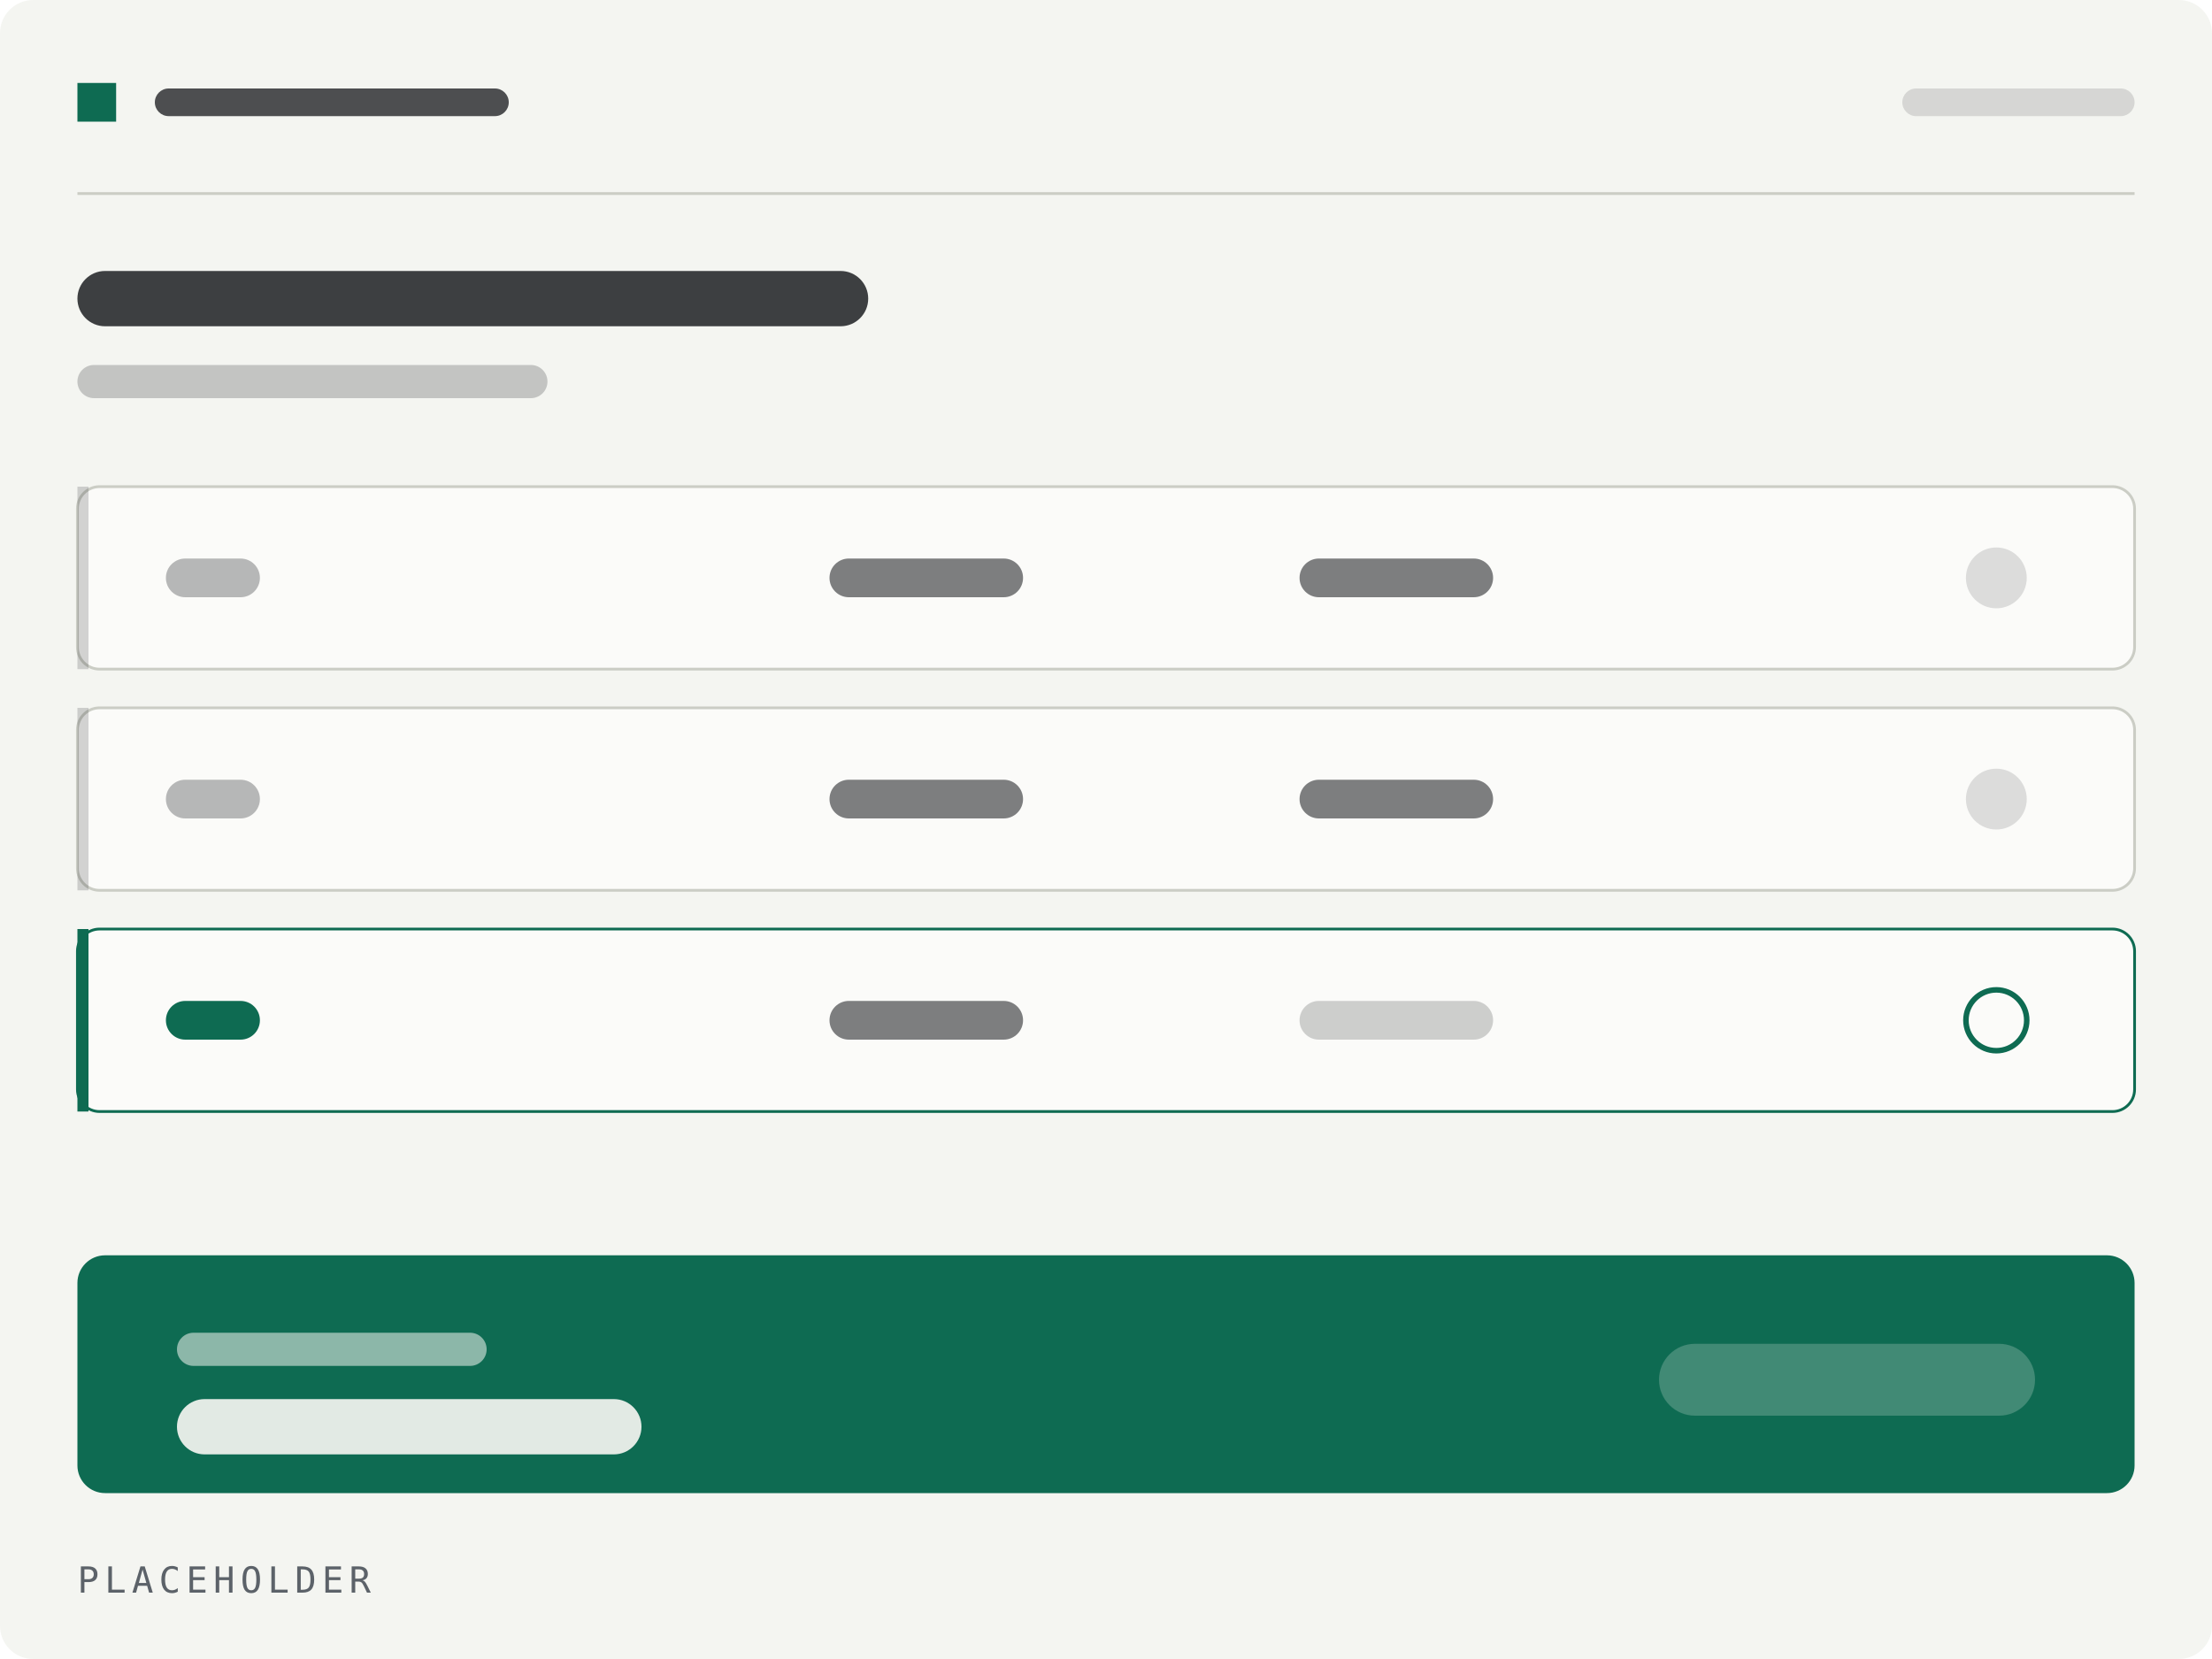
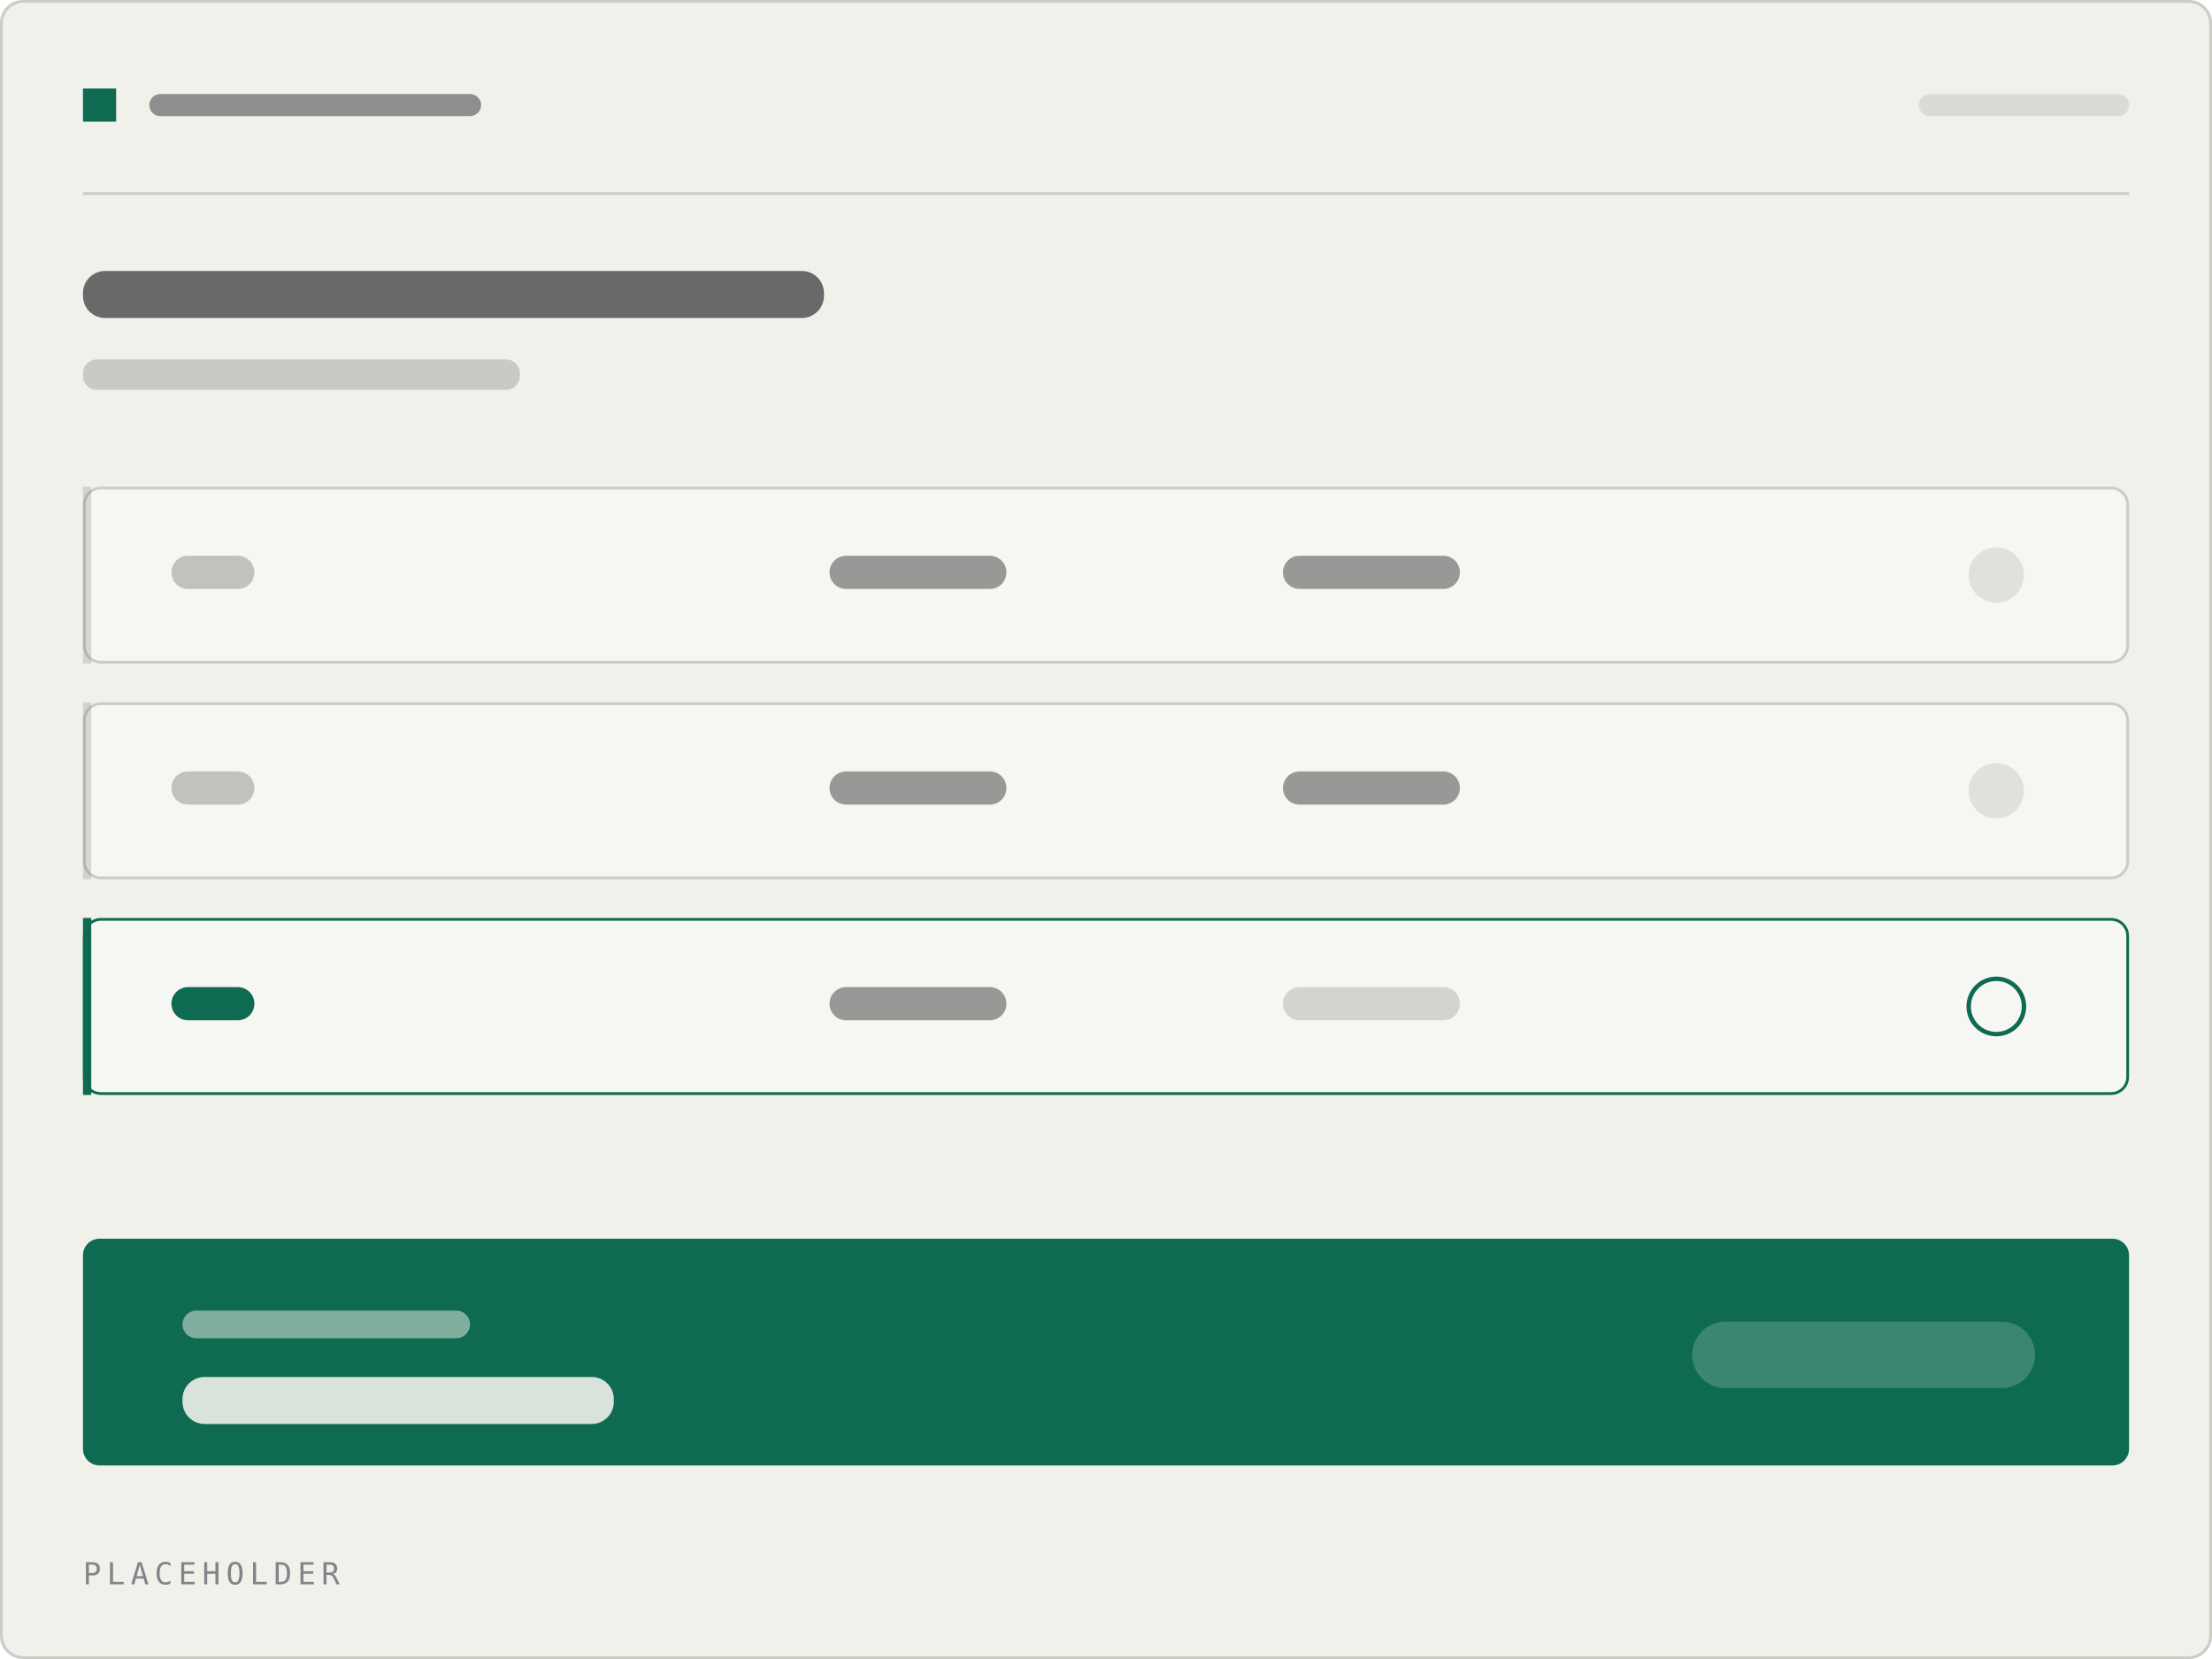
<svg xmlns="http://www.w3.org/2000/svg" viewBox="0 0 800 600" width="800" height="600" role="img" aria-label="Gymrora app screen">
-   <rect width="800" height="600" rx="12" fill="#F4F5F1" />
-   <rect x="28" y="30" width="14" height="14" fill="#0E6B52" />
-   <rect x="56" y="32" width="128" height="10" rx="5" fill="#15171B" opacity="0.75" />
-   <rect x="688" y="32" width="84" height="10" rx="5" fill="#15171B" opacity="0.14" />
-   <line x1="28" y1="70" x2="772" y2="70" stroke="#CBCDC5" />
-   <rect x="28" y="98" width="286" height="20" rx="10" fill="#15171B" opacity="0.82" />
-   <rect x="28" y="132" width="170" height="12" rx="6" fill="#15171B" opacity="0.22" />
+   <rect width="800" height="600" rx="8" fill="#f0f1eb" />
+   <rect x="0.5" y="0.5" width="799" height="599" rx="8" fill="none" stroke="#cbcdc5" />
+   <rect x="30" y="32" width="12" height="12" fill="#0e6b52" />
+   <rect x="54" y="34" width="120" height="8" rx="4" fill="#15171b" opacity="0.45" />
+   <rect x="694" y="34" width="76" height="8" rx="4" fill="#15171b" opacity="0.1" />
+   <line x1="30" y1="70" x2="770" y2="70" stroke="#cbcdc5" />
+   <rect x="30" y="98" width="268" height="17" rx="8" fill="#15171b" opacity="0.62" />
+   <rect x="30" y="130" width="158" height="11" rx="5" fill="#15171b" opacity="0.18" />
  <g>
-     <rect x="28" y="176" width="744" height="66" rx="8" fill="#FBFBF9" stroke="#CBCDC5" />
-     <rect x="28" y="176" width="4" height="66" fill="#15171B" opacity="0.18" />
-     <rect x="60" y="202" width="34" height="14" rx="7" fill="#15171B" opacity="0.3" />
-     <rect x="300" y="202" width="70" height="14" rx="7" fill="#15171B" opacity="0.55" />
-     <rect x="470" y="202" width="70" height="14" rx="7" fill="#15171B" opacity="0.55" />
-     <circle cx="722" cy="209" r="11" fill="#15171B" opacity="0.14" />
-     <rect x="28" y="256" width="744" height="66" rx="8" fill="#FBFBF9" stroke="#CBCDC5" />
-     <rect x="28" y="256" width="4" height="66" fill="#15171B" opacity="0.18" />
-     <rect x="60" y="282" width="34" height="14" rx="7" fill="#15171B" opacity="0.3" />
-     <rect x="300" y="282" width="70" height="14" rx="7" fill="#15171B" opacity="0.55" />
-     <rect x="470" y="282" width="70" height="14" rx="7" fill="#15171B" opacity="0.55" />
-     <circle cx="722" cy="289" r="11" fill="#15171B" opacity="0.14" />
-     <rect x="28" y="336" width="744" height="66" rx="8" fill="#FBFBF9" stroke="#0E6B52" />
-     <rect x="28" y="336" width="4" height="66" fill="#0E6B52" />
-     <rect x="60" y="362" width="34" height="14" rx="7" fill="#0E6B52" />
-     <rect x="300" y="362" width="70" height="14" rx="7" fill="#15171B" opacity="0.55" />
-     <rect x="470" y="362" width="70" height="14" rx="7" fill="#15171B" opacity="0.2" />
-     <circle cx="722" cy="369" r="11" fill="none" stroke="#0E6B52" stroke-width="2" />
+     <rect x="30.5" y="176.5" width="739" height="63" rx="6" fill="#f6f7f2" stroke="#cbcdc5" />
+     <rect x="30" y="176" width="3" height="64" fill="#15171b" opacity="0.14" />
+     <rect x="62" y="201" width="30" height="12" rx="6" fill="#15171b" opacity="0.24" />
+     <rect x="300" y="201" width="64" height="12" rx="6" fill="#15171b" opacity="0.42" />
+     <rect x="464" y="201" width="64" height="12" rx="6" fill="#15171b" opacity="0.42" />
+     <circle cx="722" cy="208" r="10" fill="#15171b" opacity="0.1" />
+     <rect x="30.5" y="254.5" width="739" height="63" rx="6" fill="#f6f7f2" stroke="#cbcdc5" />
+     <rect x="30" y="254" width="3" height="64" fill="#15171b" opacity="0.14" />
+     <rect x="62" y="279" width="30" height="12" rx="6" fill="#15171b" opacity="0.24" />
+     <rect x="300" y="279" width="64" height="12" rx="6" fill="#15171b" opacity="0.42" />
+     <rect x="464" y="279" width="64" height="12" rx="6" fill="#15171b" opacity="0.42" />
+     <circle cx="722" cy="286" r="10" fill="#15171b" opacity="0.1" />
+     <rect x="30.5" y="332.5" width="739" height="63" rx="6" fill="#f6f7f2" stroke="#0e6b52" />
+     <rect x="30" y="332" width="3" height="64" fill="#0e6b52" />
+     <rect x="62" y="357" width="30" height="12" rx="6" fill="#0e6b52" />
+     <rect x="300" y="357" width="64" height="12" rx="6" fill="#15171b" opacity="0.42" />
+     <rect x="464" y="357" width="64" height="12" rx="6" fill="#15171b" opacity="0.16" />
+     <circle cx="722" cy="364" r="10" fill="none" stroke="#0e6b52" stroke-width="1.6" />
  </g>
-   <rect x="28" y="454" width="744" height="86" rx="10" fill="#0E6B52" />
-   <rect x="64" y="482" width="112" height="12" rx="6" fill="#F4F5F1" opacity="0.55" />
-   <rect x="64" y="506" width="168" height="20" rx="10" fill="#F4F5F1" opacity="0.92" />
-   <rect x="600" y="486" width="136" height="26" rx="13" fill="#F4F5F1" opacity="0.22" />
-   <text x="28" y="576" fill="#5C6269" font-family="ui-monospace, monospace" font-size="13" letter-spacing="2">PLACEHOLDER</text>
+   <rect x="30" y="448" width="740" height="82" rx="6" fill="#0e6b52" />
+   <rect x="66" y="474" width="104" height="10" rx="5" fill="#f0f1eb" opacity="0.5" />
+   <rect x="66" y="498" width="156" height="17" rx="8" fill="#f0f1eb" opacity="0.9" />
+   <rect x="612" y="478" width="124" height="24" rx="12" fill="#f0f1eb" opacity="0.2" />
+   <text x="30" y="573" fill="#5c6269" font-family="ui-monospace, monospace" font-size="11" letter-spacing="2" opacity="0.75">PLACEHOLDER</text>
</svg>
